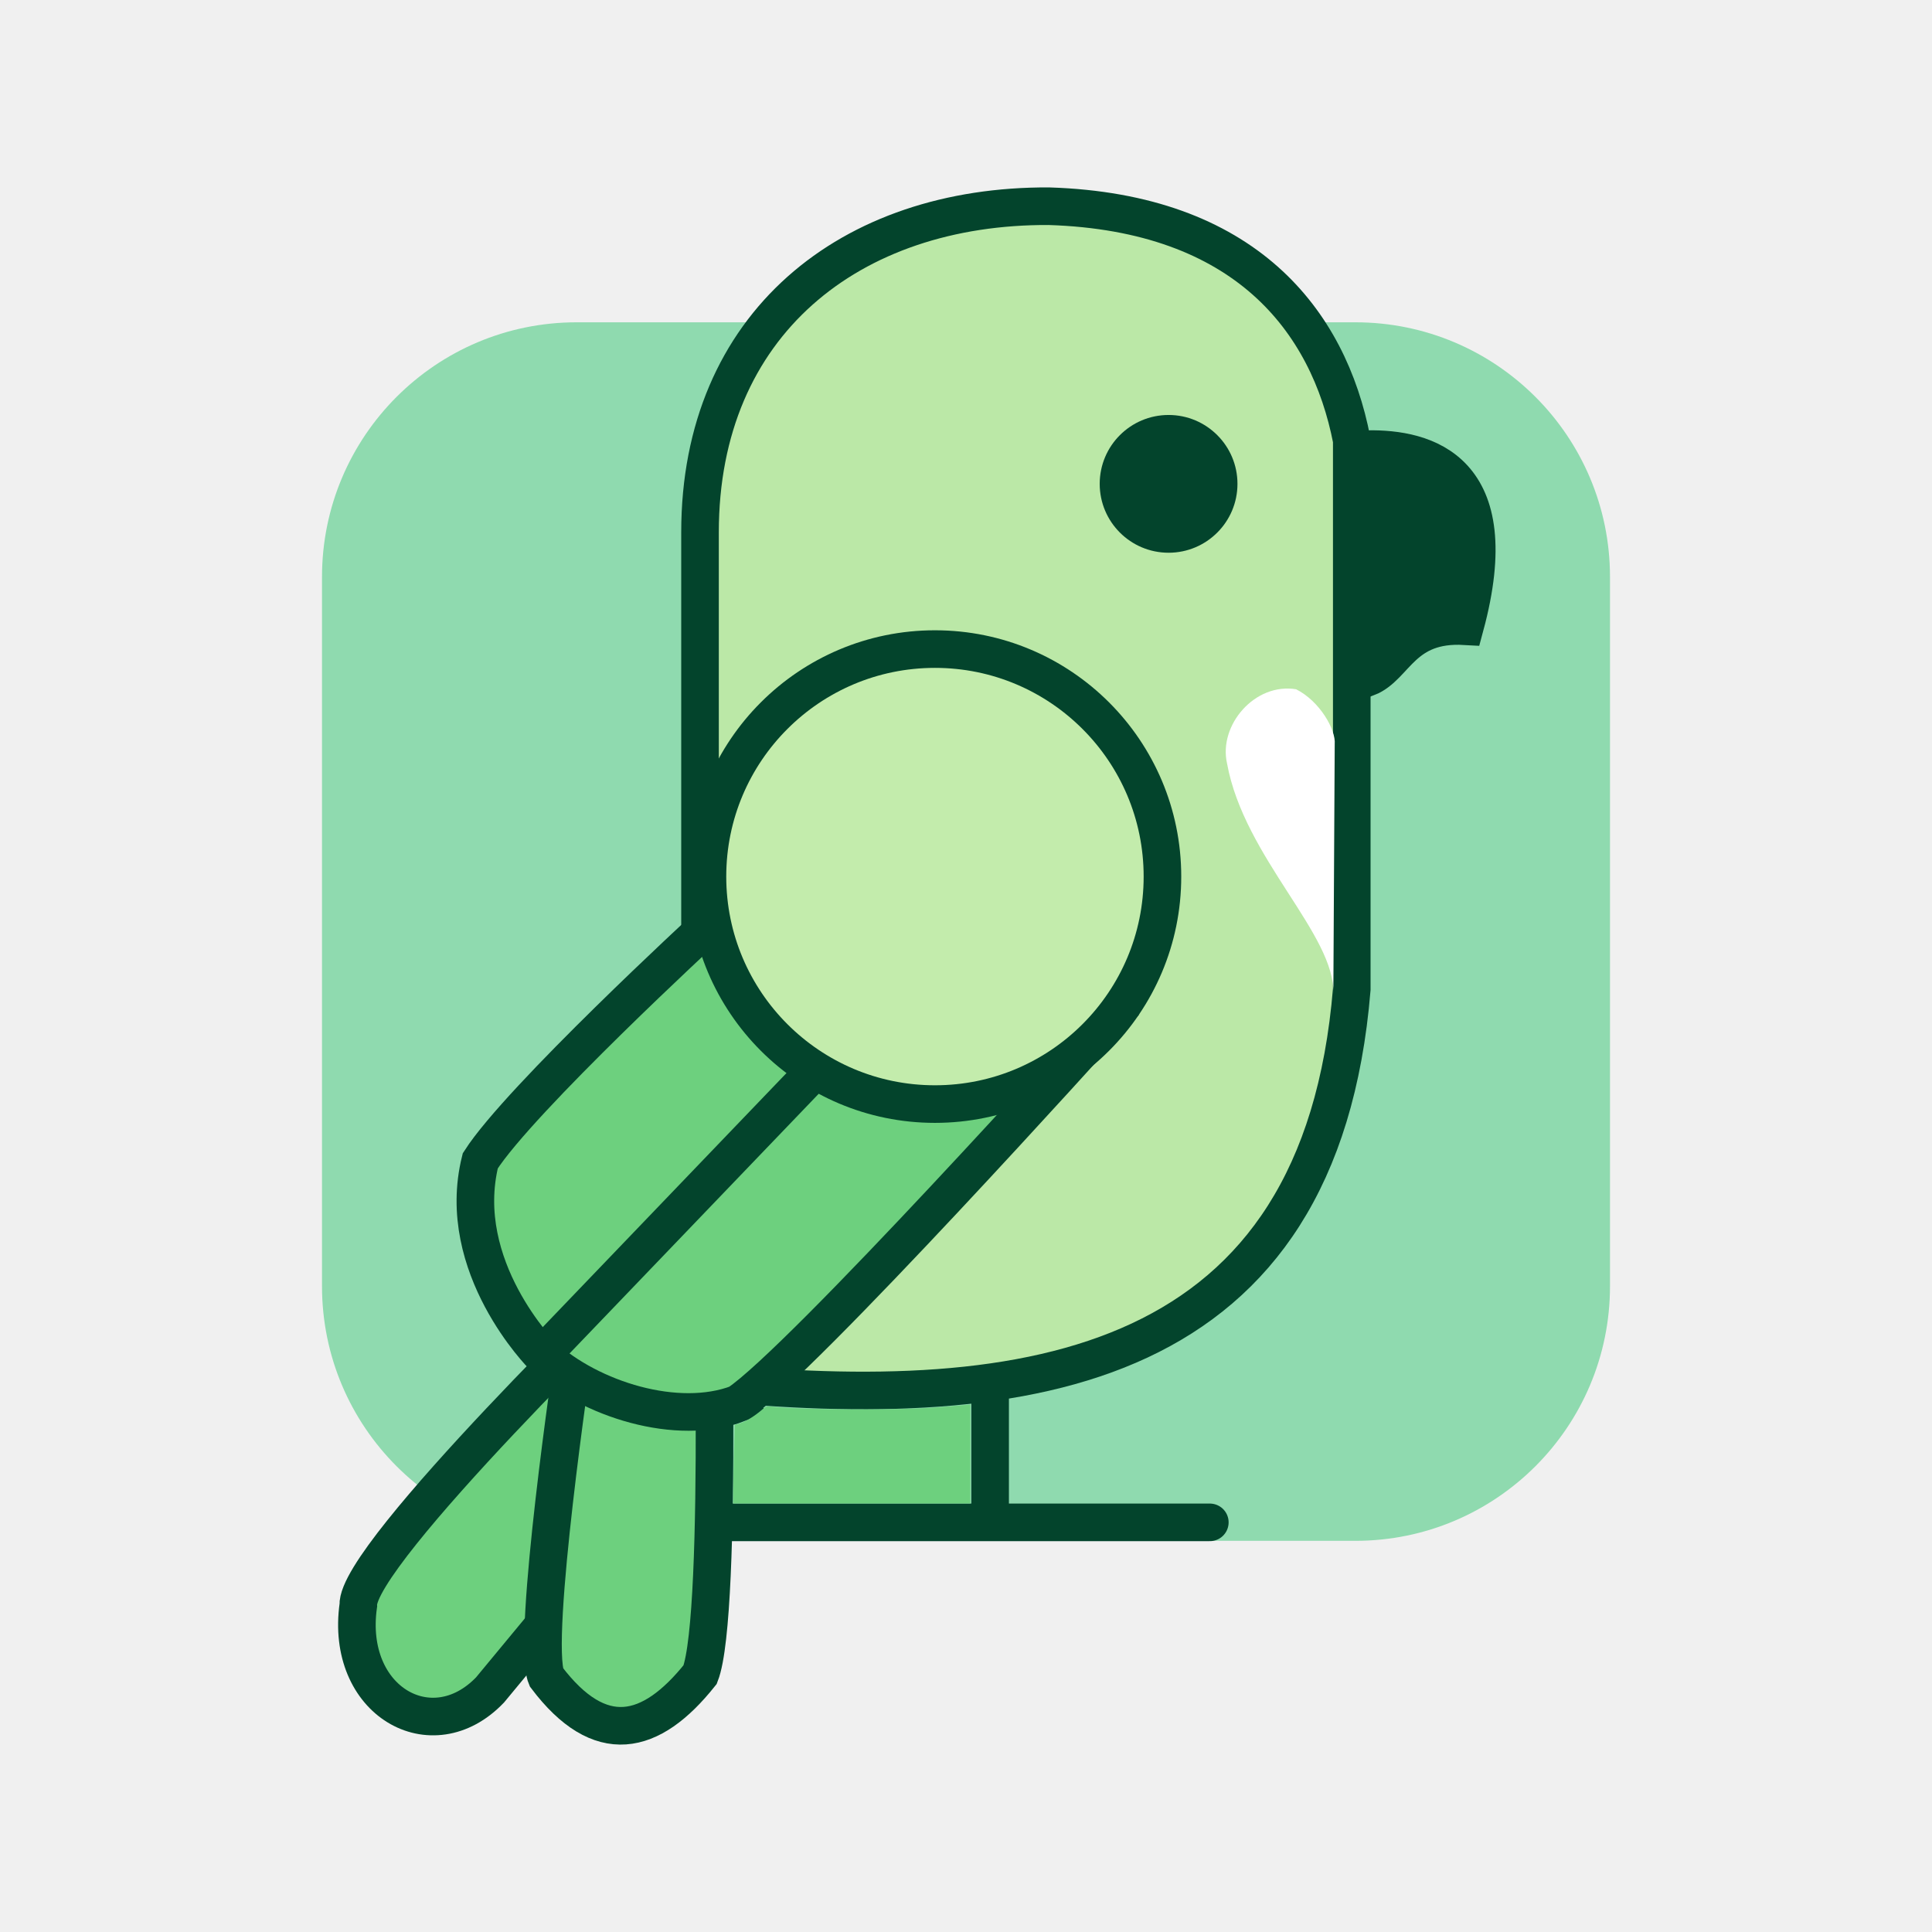
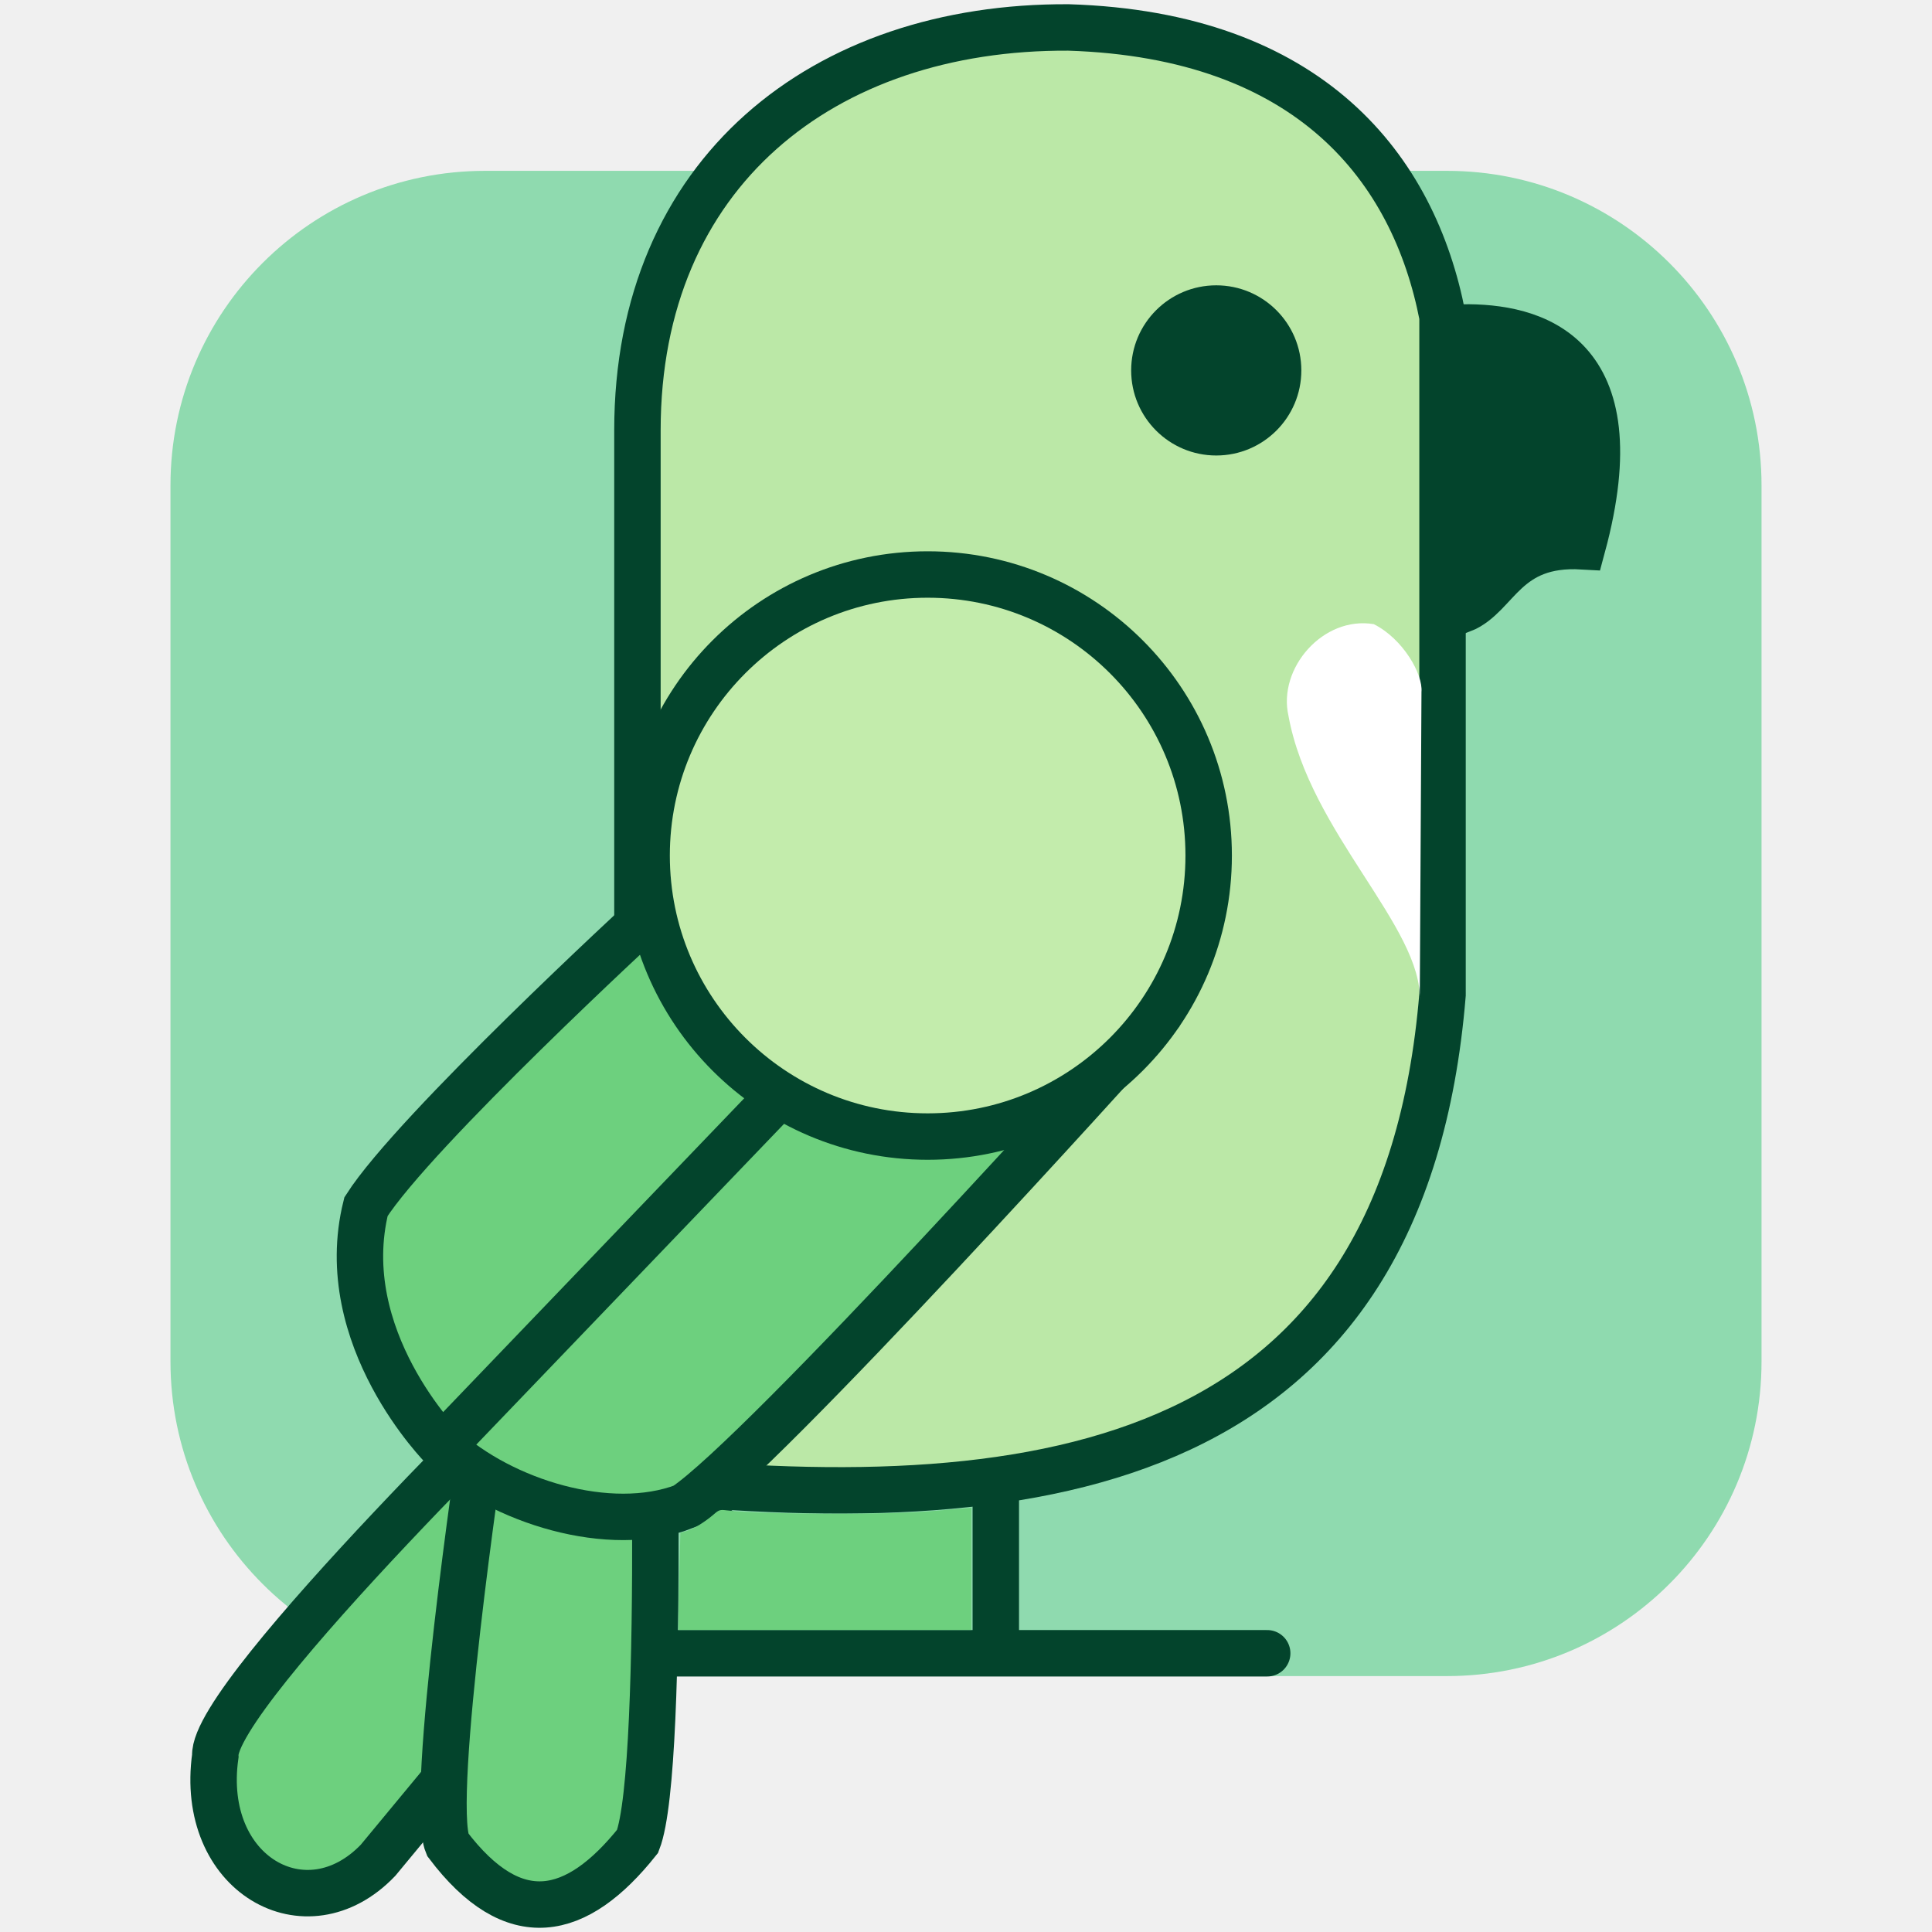
- <svg xmlns="http://www.w3.org/2000/svg" width="210mm" height="210mm" viewBox="0 0 210 210" version="1.1" id="svg5" xml:space="preserve">
+ <svg xmlns="http://www.w3.org/2000/svg" width="170mm" height="170mm" viewBox="0 0 170 170" version="1.1" id="svg5" xml:space="preserve">
  <defs id="defs2" />
  <g id="layer1">
-     <rect style="fill:#8fdaaf;fill-opacity:1;stroke-width:0.257" id="rect231" width="140" height="132.449" x="35" y="35.033" ry="27.679" />
-     <path style="fill:#bbe8a7;fill-opacity:1;stroke:#03442c;stroke-width:4.086;stroke-dasharray:none;stroke-opacity:1" d="m 76.089,57.856 c 4e-5,-22.643 16.335,-35.557 37.935,-35.441 21.307,0.672 30.389,12.424 32.907,25.445 l 1.9e-4,59.667 c -3.401,41.281 -34.45,46.317 -70.843,42.618 z" id="path12302" />
-     <path style="fill:#6dd07e;fill-opacity:1;stroke:#03442c;stroke-width:4.086;stroke-dasharray:none;stroke-opacity:1" d="m 70.056,138.548 c 0,0 -31.431,30.43 -31.111,35.96 -1.462,10.388 7.999,15.783 14.319,9.182 l 13.502,-16.312 z" id="path32598" />
-     <path style="fill:#6dd07e;fill-opacity:1;stroke:#03442c;stroke-width:4.086;stroke-linecap:round;stroke-dasharray:none;stroke-opacity:1" d="m 75.485,165.474 h 56.018" id="path32600" />
-     <path style="fill:#6dd07e;fill-opacity:1;stroke:#03442c;stroke-width:4.086;stroke-dasharray:none;stroke-opacity:1" d="M 62.346,147.12 77.288,130.777 c 0,0 1.405,44.602 -1.183,51.24 -5.359,6.723 -10.895,7.992 -16.719,0.285 -1.676,-4 2.959,-35.181 2.959,-35.181 z" id="path32596" />
-     <g id="g31868" transform="rotate(-45.92692,35.91502,450.9343)">
+     <rect style="fill:#8fdaaf;fill-opacity:1;stroke-width:0.257" id="rect231" width="140" height="132.449" x="15" y="15.033" ry="27.679" />
+     <path style="fill:#bbe8a7;fill-opacity:1;stroke:#03442c;stroke-width:4.086;stroke-dasharray:none;stroke-opacity:1" d="m 56.089,37.856 c 4e-5,-22.643 16.335,-35.557 37.935,-35.441 21.307,0.672 30.389,12.424 32.907,25.445 l 1.9e-4,59.667 C 123.531,128.809 92.482,133.844 56.089,130.145 Z" id="path12302" />
+     <path style="fill:#6dd07e;fill-opacity:1;stroke:#03442c;stroke-width:4.086;stroke-dasharray:none;stroke-opacity:1" d="m 50.056,118.548 c 0,0 -31.431,30.43 -31.111,35.96 -1.462,10.388 7.999,15.783 14.319,9.182 l 13.502,-16.312 z" id="path32598" />
+     <path style="fill:#6dd07e;fill-opacity:1;stroke:#03442c;stroke-width:4.086;stroke-linecap:round;stroke-dasharray:none;stroke-opacity:1" d="M 55.485,145.474 H 111.503" id="path32600" />
+     <path style="fill:#6dd07e;fill-opacity:1;stroke:#03442c;stroke-width:4.086;stroke-dasharray:none;stroke-opacity:1" d="m 42.346,127.121 14.943,-16.344 c 0,0 1.405,44.602 -1.183,51.24 -5.359,6.723 -10.895,7.992 -16.719,0.285 -1.676,-4 2.959,-35.181 2.959,-35.181 z" id="path32596" />
+     <g id="g31868" transform="rotate(-45.92692,2.314663,464.5346)">
      <path style="fill:#6dd07e;fill-opacity:1;stroke:#03442c;stroke-width:4.086;stroke-dasharray:none;stroke-opacity:1" d="m 281.085,275.215 c 8.013,1.787 57.222,0 57.222,0 l -11.158,-19.236 -11.158,-19.236 c 0,0 -27.619,-1.584 -35.421,0 -10.285,5.966 -10.515,19.609 -10.515,19.609 0.211,7.074 4.677,15.881 11.03,18.864 z" id="path31860" />
      <path style="fill:#6dd07e;fill-opacity:1;stroke:#03442c;stroke-width:4.086;stroke-dasharray:none;stroke-opacity:1" d="m 270.206,256.246 56.755,-0.256" id="path31864" />
    </g>
-     <circle style="fill:#c3ecac;fill-opacity:1;stroke:#03442c;stroke-width:4.086;stroke-dasharray:none;stroke-opacity:1" id="path6616" cx="101.625" cy="95.28" r="24.728" />
-     <circle style="fill:#03442c;fill-opacity:1;stroke:none;stroke-width:8.31;stroke-dasharray:none;stroke-opacity:1" id="path6618" cx="127.02" cy="52.593" r="7.487" />
-     <path style="fill:#03442c;fill-opacity:1;stroke:#03442c;stroke-width:4.086;stroke-dasharray:none;stroke-opacity:1" d="m 148.642,48.815 c 6.233,-0.095 15.224,2.146 10.604,19.25 -6.845,-0.392 -7.535,4.372 -10.604,5.588 z" id="path12353" />
-     <path style="fill:#6dd07e;fill-opacity:1;stroke:#03442c;stroke-width:4.086;stroke-dasharray:none;stroke-opacity:1" d="M 107.622,165.447 V 150.401" id="path32602" />
-     <path style="fill:#6dd07e;fill-opacity:1;stroke:none;stroke-width:2.041;stroke-dasharray:none;stroke-opacity:1" d="m 79.695,162.32 c 0,-0.606 0.039,-2.529 0.087,-4.273 l 0.087,-3.171 0.585,-0.173 c 0.599,-0.177 1.6,-0.799 2.401,-1.494 0.4,-0.346 0.519,-0.382 1.057,-0.314 2.858,0.359 13.822,0.415 17.789,0.092 0.8,-0.065 1.974,-0.161 2.61,-0.213 l 1.157,-0.095 v 5.371 5.371 H 92.582 79.695 Z" id="path32744" />
-     <path style="fill:#ffffff;fill-opacity:1;stroke:none;stroke-width:4.086;stroke-dasharray:none;stroke-opacity:1" d="m 145.078,80.888 c 0.14,-1.573 -1.63,-4.68 -4.197,-5.969 -4.477,-0.738 -8.456,3.898 -7.507,8.062 1.86,10.268 11.826,18.626 11.554,25.097 z" id="path32800" />
+     <circle style="fill:#c3ecac;fill-opacity:1;stroke:#03442c;stroke-width:4.086;stroke-dasharray:none;stroke-opacity:1" id="path6616" cx="81.625" cy="75.28" r="24.728" />
+     <circle style="fill:#03442c;fill-opacity:1;stroke:none;stroke-width:8.31;stroke-dasharray:none;stroke-opacity:1" id="path6618" cx="107.02" cy="32.593" r="7.487" />
+     <path style="fill:#03442c;fill-opacity:1;stroke:#03442c;stroke-width:4.086;stroke-dasharray:none;stroke-opacity:1" d="m 128.642,28.815 c 6.233,-0.095 15.224,2.146 10.604,19.25 -6.845,-0.392 -7.535,4.372 -10.604,5.588 z" id="path12353" />
+     <path style="fill:#6dd07e;fill-opacity:1;stroke:#03442c;stroke-width:4.086;stroke-dasharray:none;stroke-opacity:1" d="M 87.622,145.447 V 130.401" id="path32602" />
+     <path style="fill:#6dd07e;fill-opacity:1;stroke:none;stroke-width:2.041;stroke-dasharray:none;stroke-opacity:1" d="m 59.695,142.32 c 0,-0.606 0.039,-2.529 0.087,-4.273 l 0.087,-3.171 0.585,-0.173 c 0.599,-0.177 1.6,-0.799 2.401,-1.494 0.4,-0.346 0.519,-0.382 1.057,-0.314 2.858,0.359 13.822,0.415 17.789,0.092 0.8,-0.065 1.974,-0.161 2.61,-0.213 l 1.157,-0.095 v 5.371 5.371 H 72.582 59.695 Z" id="path32744" />
+     <path style="fill:#ffffff;fill-opacity:1;stroke:none;stroke-width:4.086;stroke-dasharray:none;stroke-opacity:1" d="m 125.078,60.888 c 0.14,-1.573 -1.63,-4.68 -4.197,-5.969 -4.477,-0.738 -8.456,3.898 -7.507,8.062 1.86,10.268 11.826,18.626 11.554,25.097 z" id="path32800" />
  </g>
</svg>
